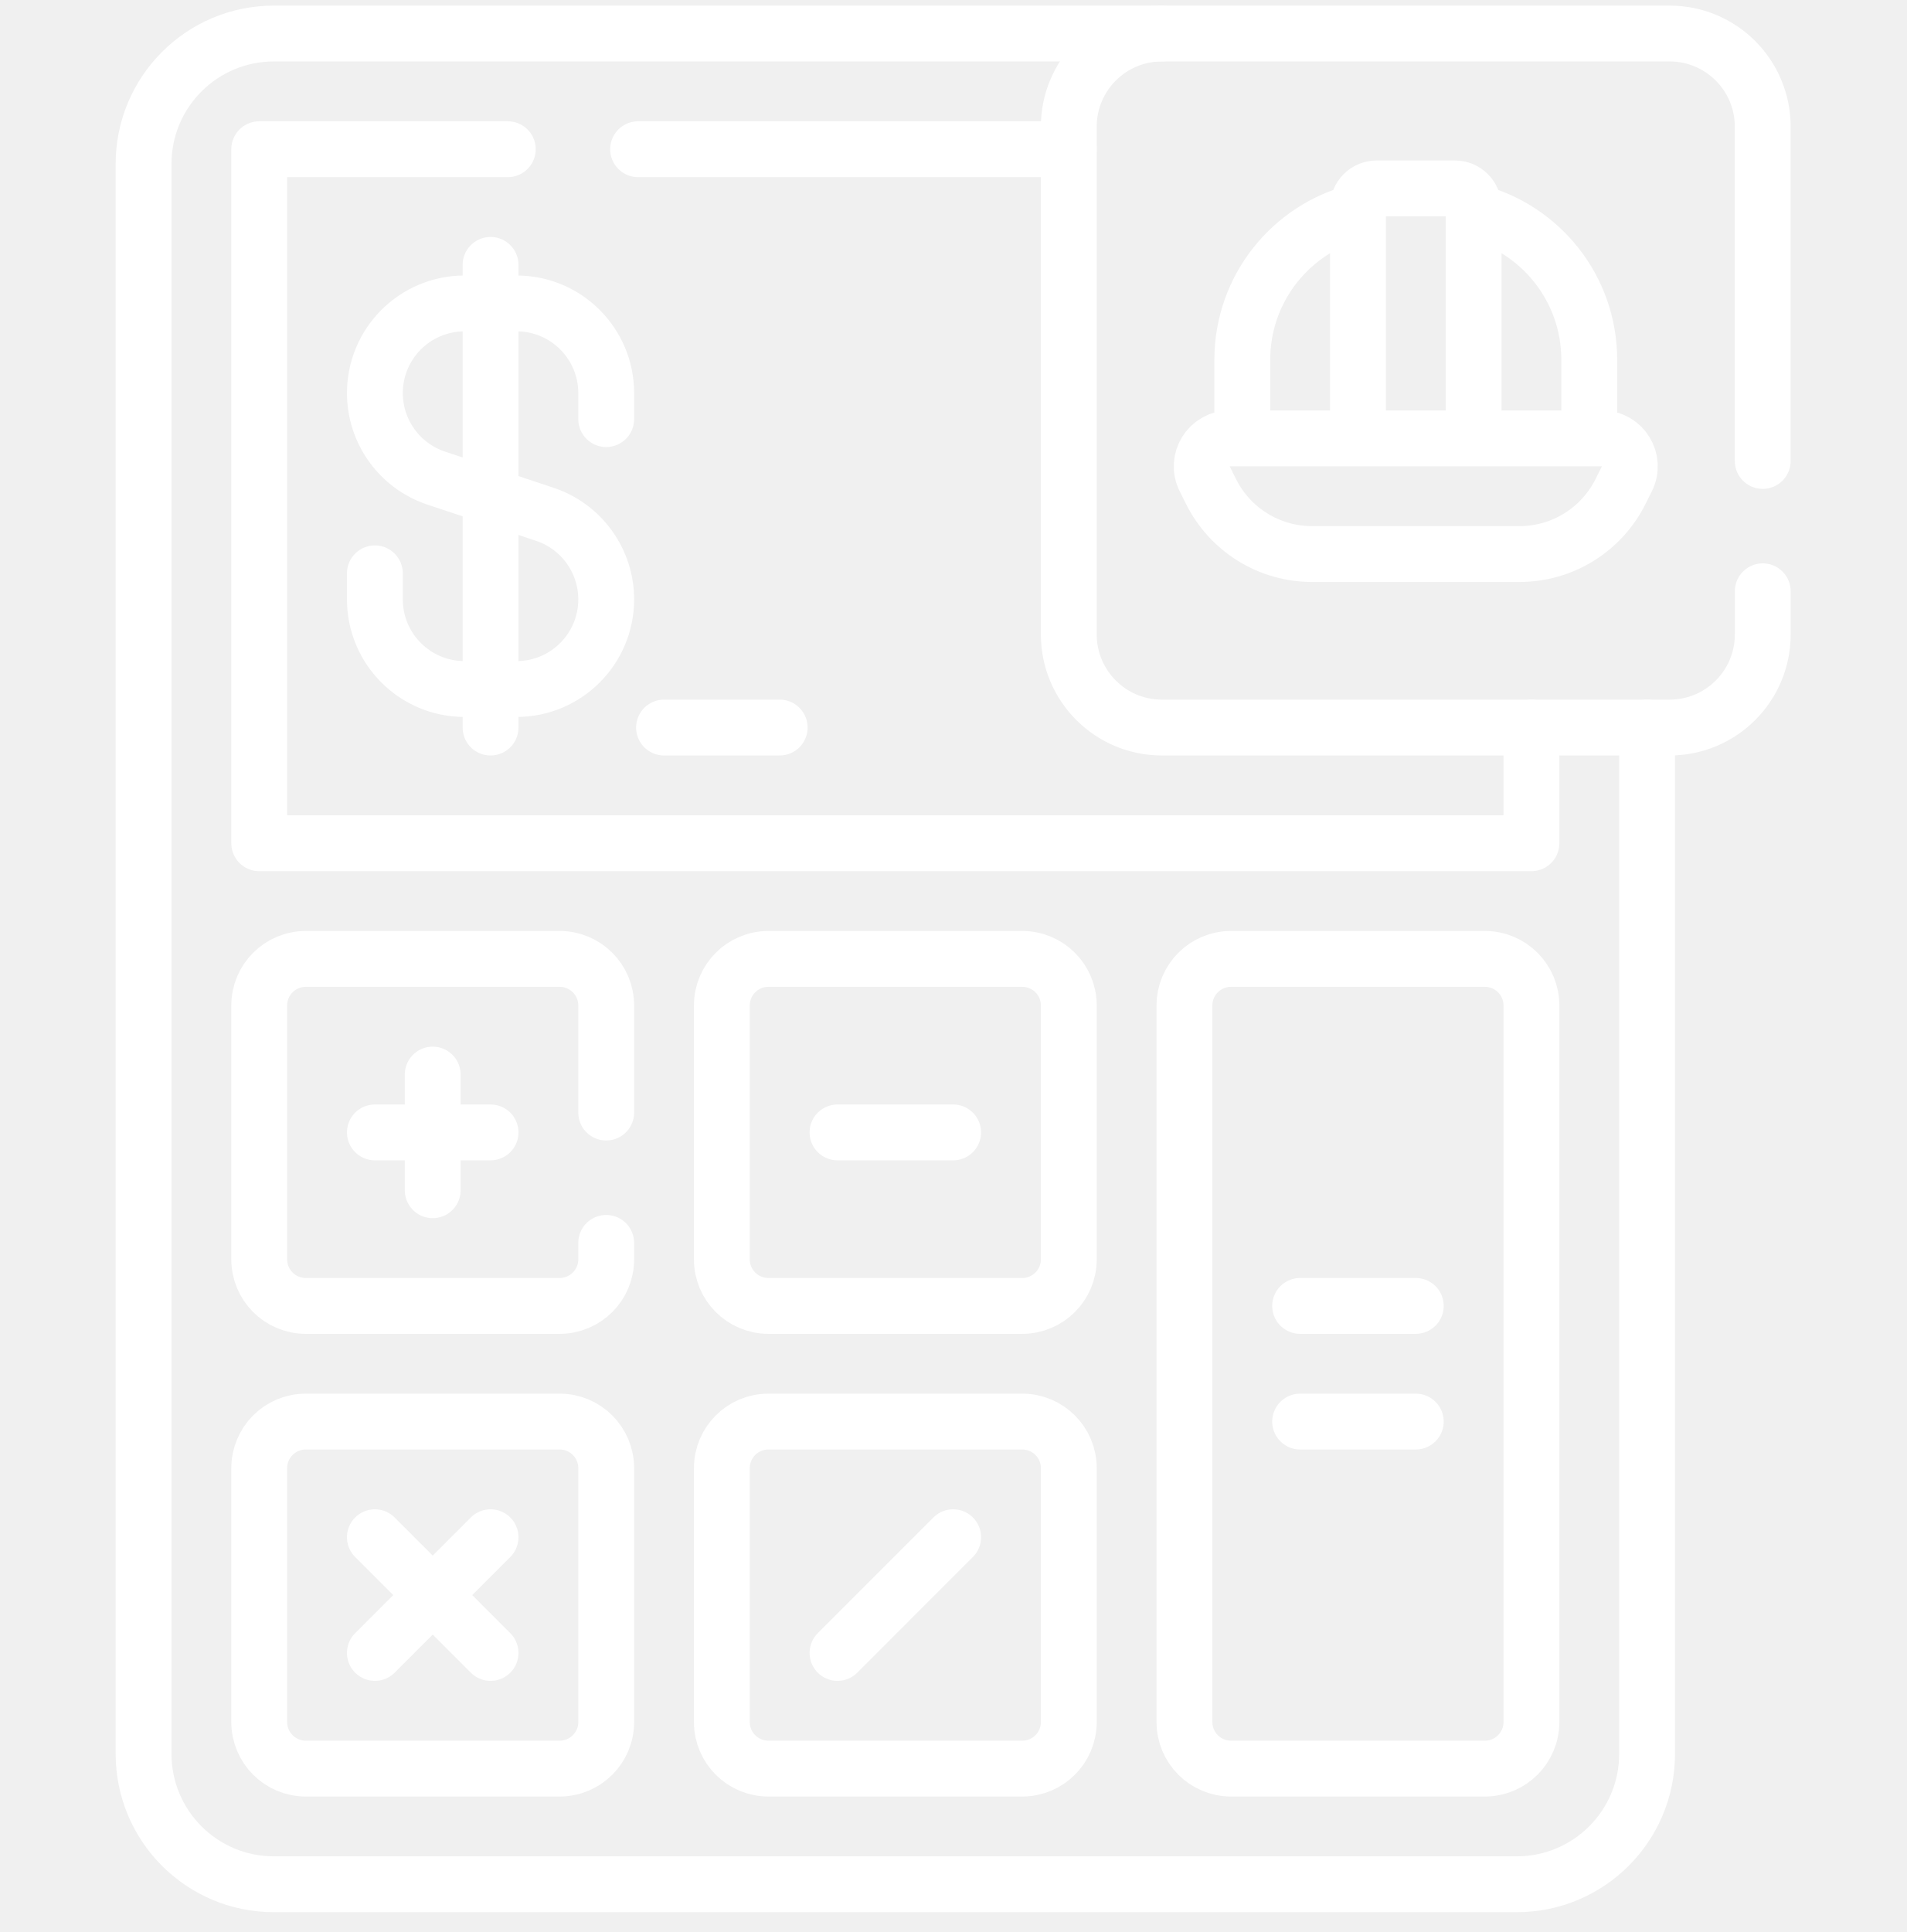
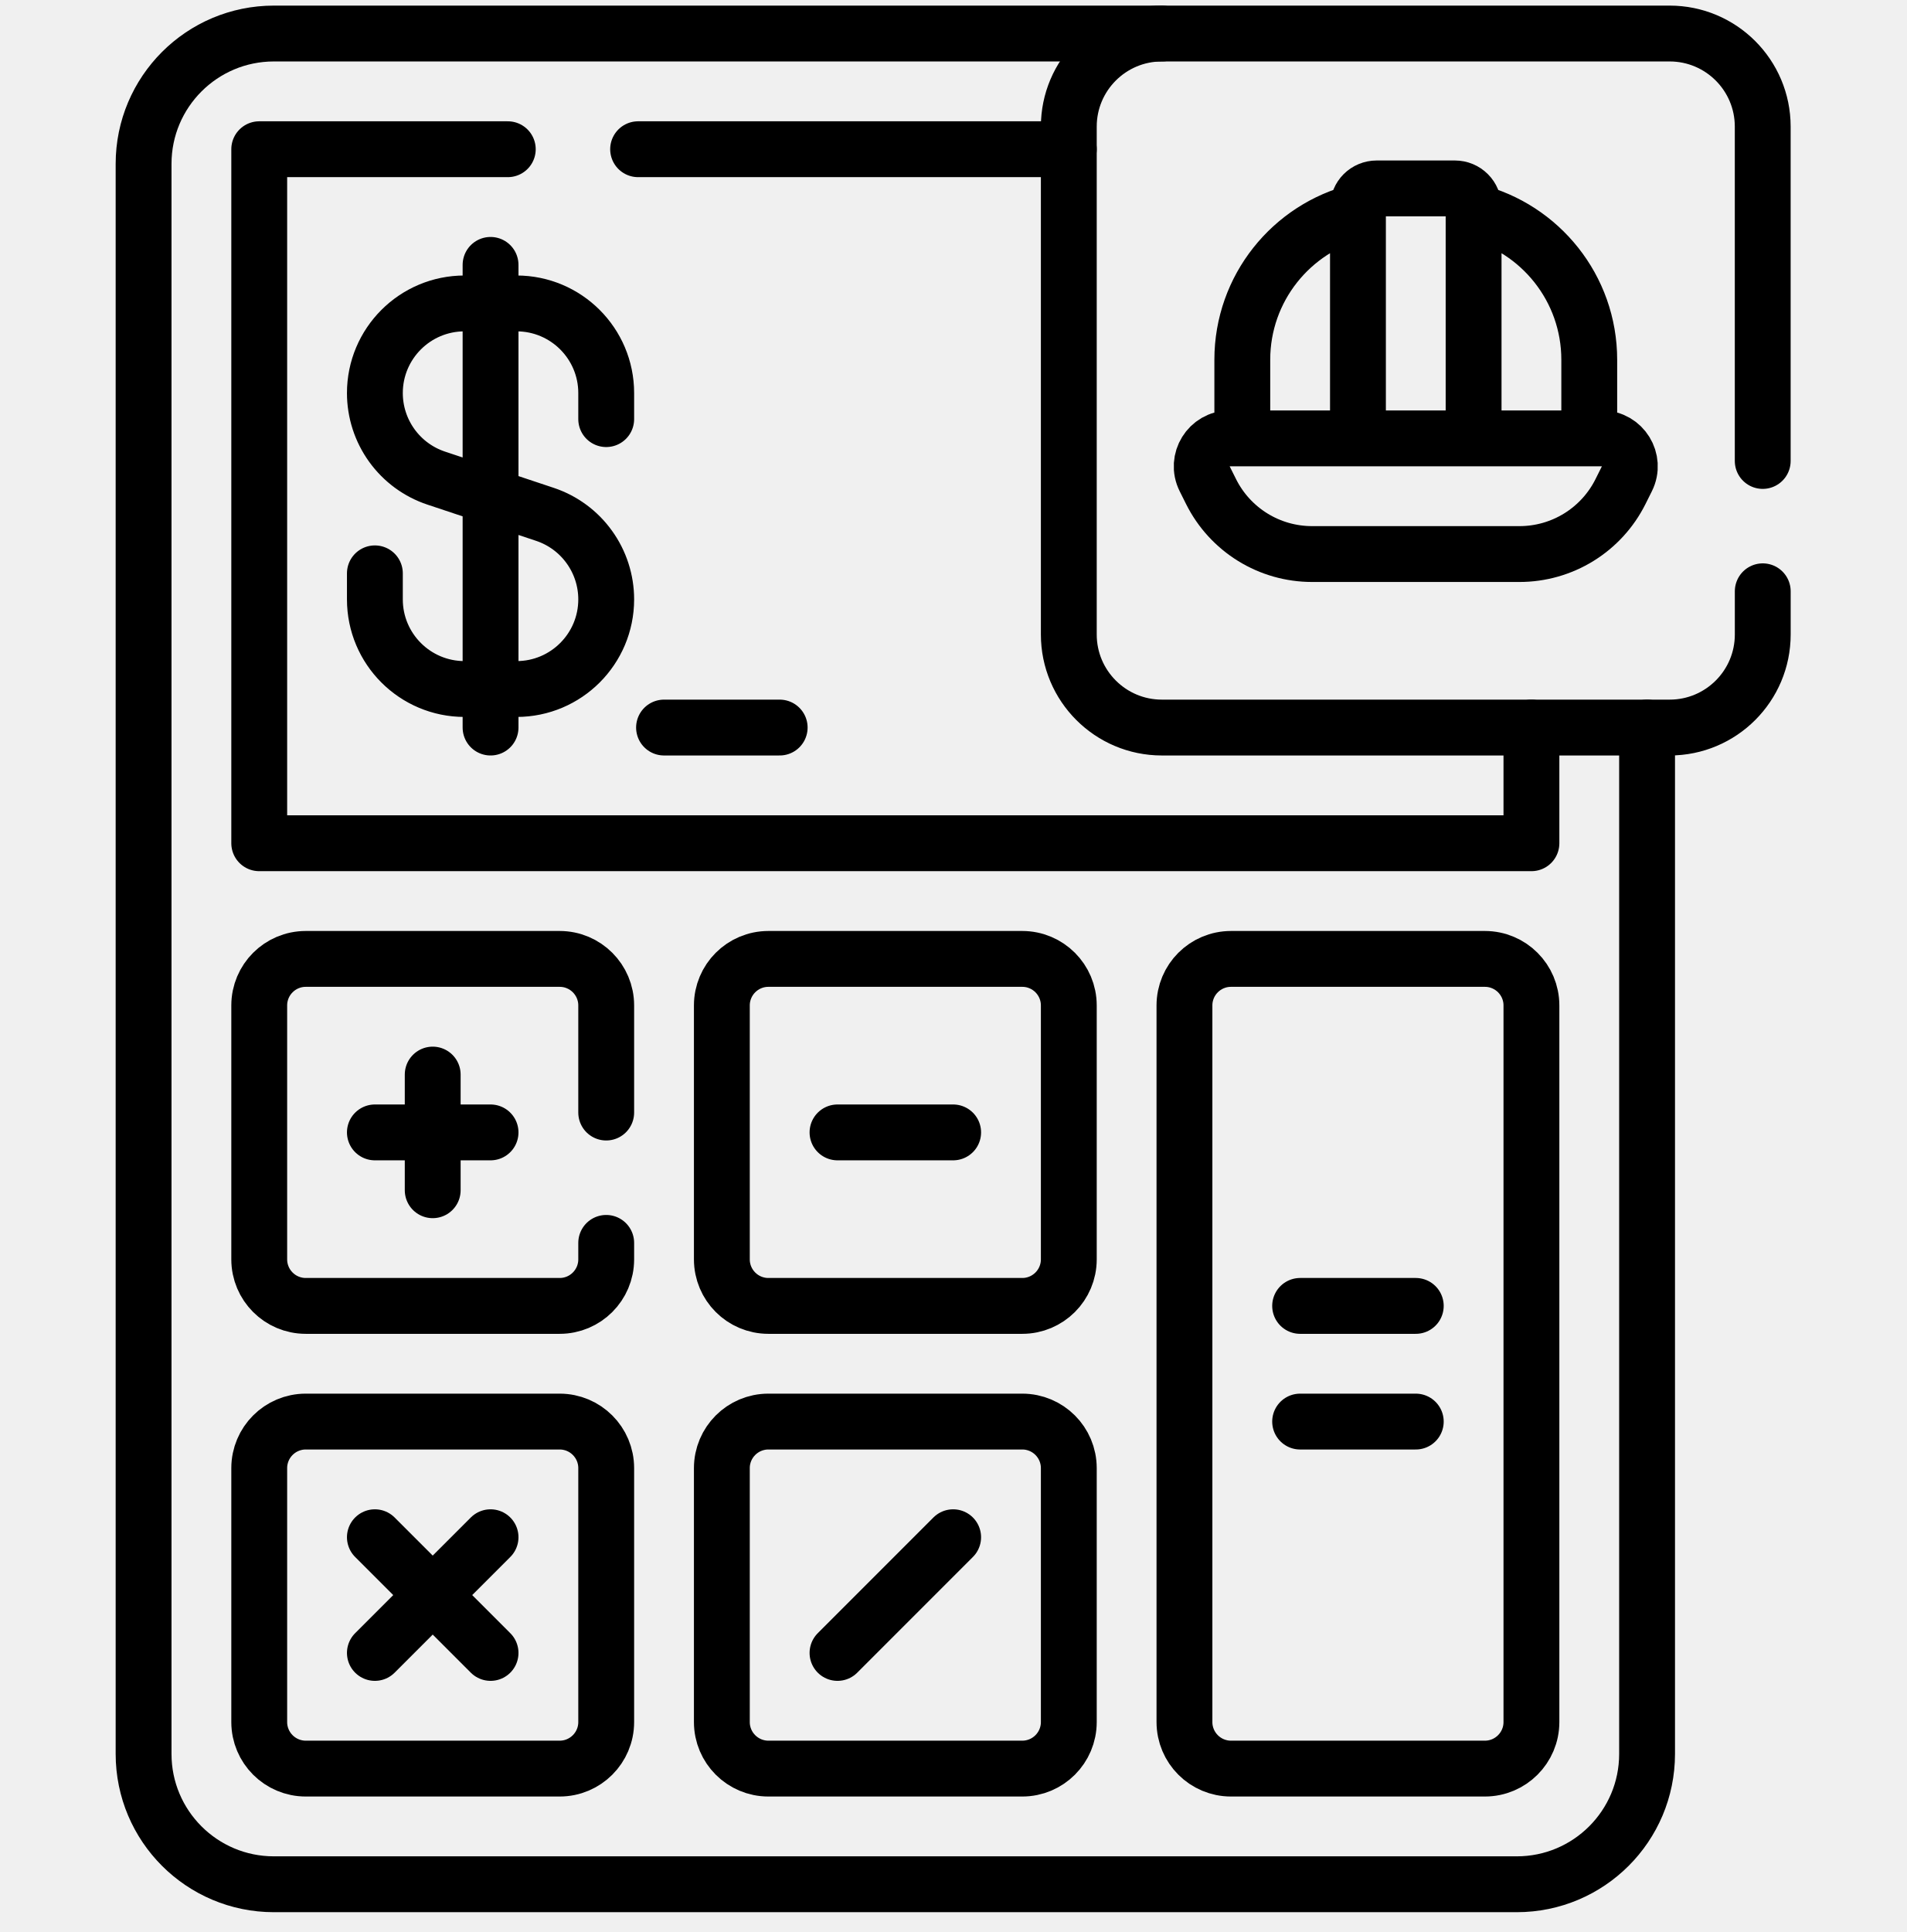
<svg xmlns="http://www.w3.org/2000/svg" width="75" height="76" viewBox="0 0 75 76" fill="none">
  <g clip-path="url(#clip0_165_17605)">
-     <path d="M23.85 16.487V15.462C23.85 13.515 22.271 11.936 20.324 11.936H18.275C16.328 11.936 14.749 13.515 14.749 15.462C14.749 16.202 14.982 16.923 15.415 17.524C15.848 18.124 16.458 18.573 17.16 18.807L21.439 20.233C22.141 20.467 22.752 20.916 23.184 21.517C23.617 22.117 23.85 22.838 23.85 23.578C23.85 25.525 22.271 27.104 20.324 27.104H18.275C16.328 27.104 14.749 25.525 14.749 23.578V22.554M19.3 10.42V28.62M23.85 48.892V49.54C23.85 50.552 23.03 51.371 22.019 51.371H12.03C11.019 51.371 10.199 50.552 10.199 49.54V39.552C10.199 38.54 11.019 37.721 12.03 37.721H22.019C23.03 37.721 23.85 38.54 23.85 39.552V43.765M26.125 28.62H30.675M14.749 44.546H19.3M32.95 44.546H37.5M17.024 42.271V46.821M14.749 60.471L19.3 65.022M19.3 60.471L14.749 65.022M37.5 60.471L32.95 65.022M51.151 51.371H55.701M51.151 55.921H55.701M69.352 23.26V24.958C69.352 26.981 67.712 28.62 65.689 28.62H45.712C43.69 28.62 42.05 26.981 42.05 24.958V4.981C42.05 2.959 43.69 1.319 45.712 1.319H65.689C67.712 1.319 69.351 2.959 69.351 4.981V18.133M40.219 51.371H30.231C29.22 51.371 28.4 50.552 28.4 49.54V39.552C28.4 38.54 29.22 37.721 30.231 37.721H40.219C41.231 37.721 42.05 38.54 42.05 39.552V49.54C42.05 50.551 41.231 51.371 40.219 51.371ZM58.42 69.572H48.431C47.42 69.572 46.6 68.752 46.6 67.741V39.552C46.6 38.54 47.42 37.721 48.431 37.721H58.42C59.431 37.721 60.251 38.54 60.251 39.552V67.741C60.251 68.752 59.431 69.572 58.42 69.572ZM40.219 69.572H30.231C29.22 69.572 28.4 68.752 28.4 67.741V57.752C28.4 56.741 29.22 55.921 30.231 55.921H40.219C41.231 55.921 42.05 56.741 42.05 57.752V67.741C42.05 68.752 41.231 69.572 40.219 69.572ZM22.019 69.572H12.03C11.019 69.572 10.199 68.752 10.199 67.741V57.752C10.199 56.741 11.019 55.921 12.03 55.921H22.019C23.03 55.921 23.85 56.741 23.85 57.752V67.741C23.85 68.752 23.03 69.572 22.019 69.572Z" stroke="white" stroke-width="2.197" stroke-miterlimit="10" stroke-linecap="round" stroke-linejoin="round" />
-     <path d="M57.976 8.323C60.59 8.975 62.526 11.338 62.526 14.153V17.245M48.876 17.245V14.153C48.876 11.338 50.812 8.975 53.426 8.323M53.426 17.245V8.145C53.426 7.951 53.503 7.764 53.64 7.627C53.778 7.49 53.964 7.412 54.158 7.412H57.244C57.438 7.412 57.624 7.49 57.761 7.627C57.899 7.764 57.976 7.951 57.976 8.145V17.245M19.978 5.87H10.199V33.171H60.251V28.621M42.05 5.87H25.105M63.024 17.245H48.378C47.562 17.245 47.03 18.105 47.396 18.835L47.648 19.34C48.017 20.078 48.584 20.698 49.286 21.132C49.987 21.566 50.796 21.795 51.621 21.795H59.781C60.606 21.795 61.414 21.566 62.116 21.132C62.818 20.698 63.385 20.078 63.754 19.34L64.006 18.835C64.371 18.105 63.84 17.245 63.024 17.245Z" stroke="white" stroke-width="2.197" stroke-miterlimit="10" stroke-linecap="round" stroke-linejoin="round" />
-     <path d="M45.712 1.319H10.776C7.944 1.319 5.649 3.615 5.649 6.446V68.995C5.649 71.827 7.944 74.122 10.776 74.122H59.674C62.506 74.122 64.801 71.827 64.801 68.995V28.62" stroke="white" stroke-width="2.197" stroke-miterlimit="10" stroke-linecap="round" stroke-linejoin="round" />
+     <path d="M23.85 16.487V15.462C23.85 13.515 22.271 11.936 20.324 11.936H18.275C16.328 11.936 14.749 13.515 14.749 15.462C14.749 16.202 14.982 16.923 15.415 17.524C15.848 18.124 16.458 18.573 17.16 18.807L21.439 20.233C22.141 20.467 22.752 20.916 23.184 21.517C23.617 22.117 23.85 22.838 23.85 23.578C23.85 25.525 22.271 27.104 20.324 27.104H18.275C16.328 27.104 14.749 25.525 14.749 23.578V22.554M19.3 10.42V28.62M23.85 48.892V49.54C23.85 50.552 23.03 51.371 22.019 51.371H12.03C11.019 51.371 10.199 50.552 10.199 49.54V39.552C10.199 38.54 11.019 37.721 12.03 37.721H22.019C23.03 37.721 23.85 38.54 23.85 39.552V43.765M26.125 28.62H30.675M14.749 44.546H19.3M32.95 44.546H37.5M17.024 42.271V46.821M14.749 60.471L19.3 65.022M19.3 60.471L14.749 65.022M37.5 60.471L32.95 65.022M51.151 51.371H55.701M51.151 55.921H55.701M69.352 23.26V24.958C69.352 26.981 67.712 28.62 65.689 28.62H45.712C43.69 28.62 42.05 26.981 42.05 24.958V4.981C42.05 2.959 43.69 1.319 45.712 1.319H65.689C67.712 1.319 69.351 2.959 69.351 4.981V18.133M40.219 51.371H30.231C29.22 51.371 28.4 50.552 28.4 49.54V39.552C28.4 38.54 29.22 37.721 30.231 37.721H40.219C41.231 37.721 42.05 38.54 42.05 39.552V49.54C42.05 50.551 41.231 51.371 40.219 51.371ZM58.42 69.572H48.431C47.42 69.572 46.6 68.752 46.6 67.741V39.552C46.6 38.54 47.42 37.721 48.431 37.721H58.42C59.431 37.721 60.251 38.54 60.251 39.552V67.741C60.251 68.752 59.431 69.572 58.42 69.572ZM40.219 69.572H30.231C29.22 69.572 28.4 68.752 28.4 67.741V57.752C28.4 56.741 29.22 55.921 30.231 55.921H40.219C41.231 55.921 42.05 56.741 42.05 57.752V67.741C42.05 68.752 41.231 69.572 40.219 69.572ZM22.019 69.572H12.03C11.019 69.572 10.199 68.752 10.199 67.741V57.752C10.199 56.741 11.019 55.921 12.03 55.921H22.019C23.03 55.921 23.85 56.741 23.85 57.752V67.741C23.85 68.752 23.03 69.572 22.019 69.572Z" stroke="currentColor" stroke-width="2.197" stroke-miterlimit="10" stroke-linecap="round" stroke-linejoin="round" />
+     <path d="M57.976 8.323C60.59 8.975 62.526 11.338 62.526 14.153V17.245M48.876 17.245V14.153C48.876 11.338 50.812 8.975 53.426 8.323M53.426 17.245V8.145C53.426 7.951 53.503 7.764 53.64 7.627C53.778 7.49 53.964 7.412 54.158 7.412H57.244C57.438 7.412 57.624 7.49 57.761 7.627C57.899 7.764 57.976 7.951 57.976 8.145V17.245M19.978 5.87H10.199V33.171H60.251V28.621M42.05 5.87H25.105M63.024 17.245H48.378C47.562 17.245 47.03 18.105 47.396 18.835L47.648 19.34C48.017 20.078 48.584 20.698 49.286 21.132C49.987 21.566 50.796 21.795 51.621 21.795H59.781C60.606 21.795 61.414 21.566 62.116 21.132C62.818 20.698 63.385 20.078 63.754 19.34L64.006 18.835C64.371 18.105 63.84 17.245 63.024 17.245Z" stroke="currentColor" stroke-width="2.197" stroke-miterlimit="10" stroke-linecap="round" stroke-linejoin="round" />
+     <path d="M45.712 1.319H10.776C7.944 1.319 5.649 3.615 5.649 6.446V68.995C5.649 71.827 7.944 74.122 10.776 74.122H59.674C62.506 74.122 64.801 71.827 64.801 68.995V28.62" stroke="currentColor" stroke-width="2.197" stroke-miterlimit="10" stroke-linecap="round" stroke-linejoin="round" />
  </g>
  <defs>
    <clipPath id="clip0_165_17605">
-       <rect width="75" height="75" fill="white" transform="translate(0 0.220703)" />
+       <rect width="75" height="75" fill="currentColor" transform="translate(0 0.220703)" />
    </clipPath>
  </defs>
</svg>
